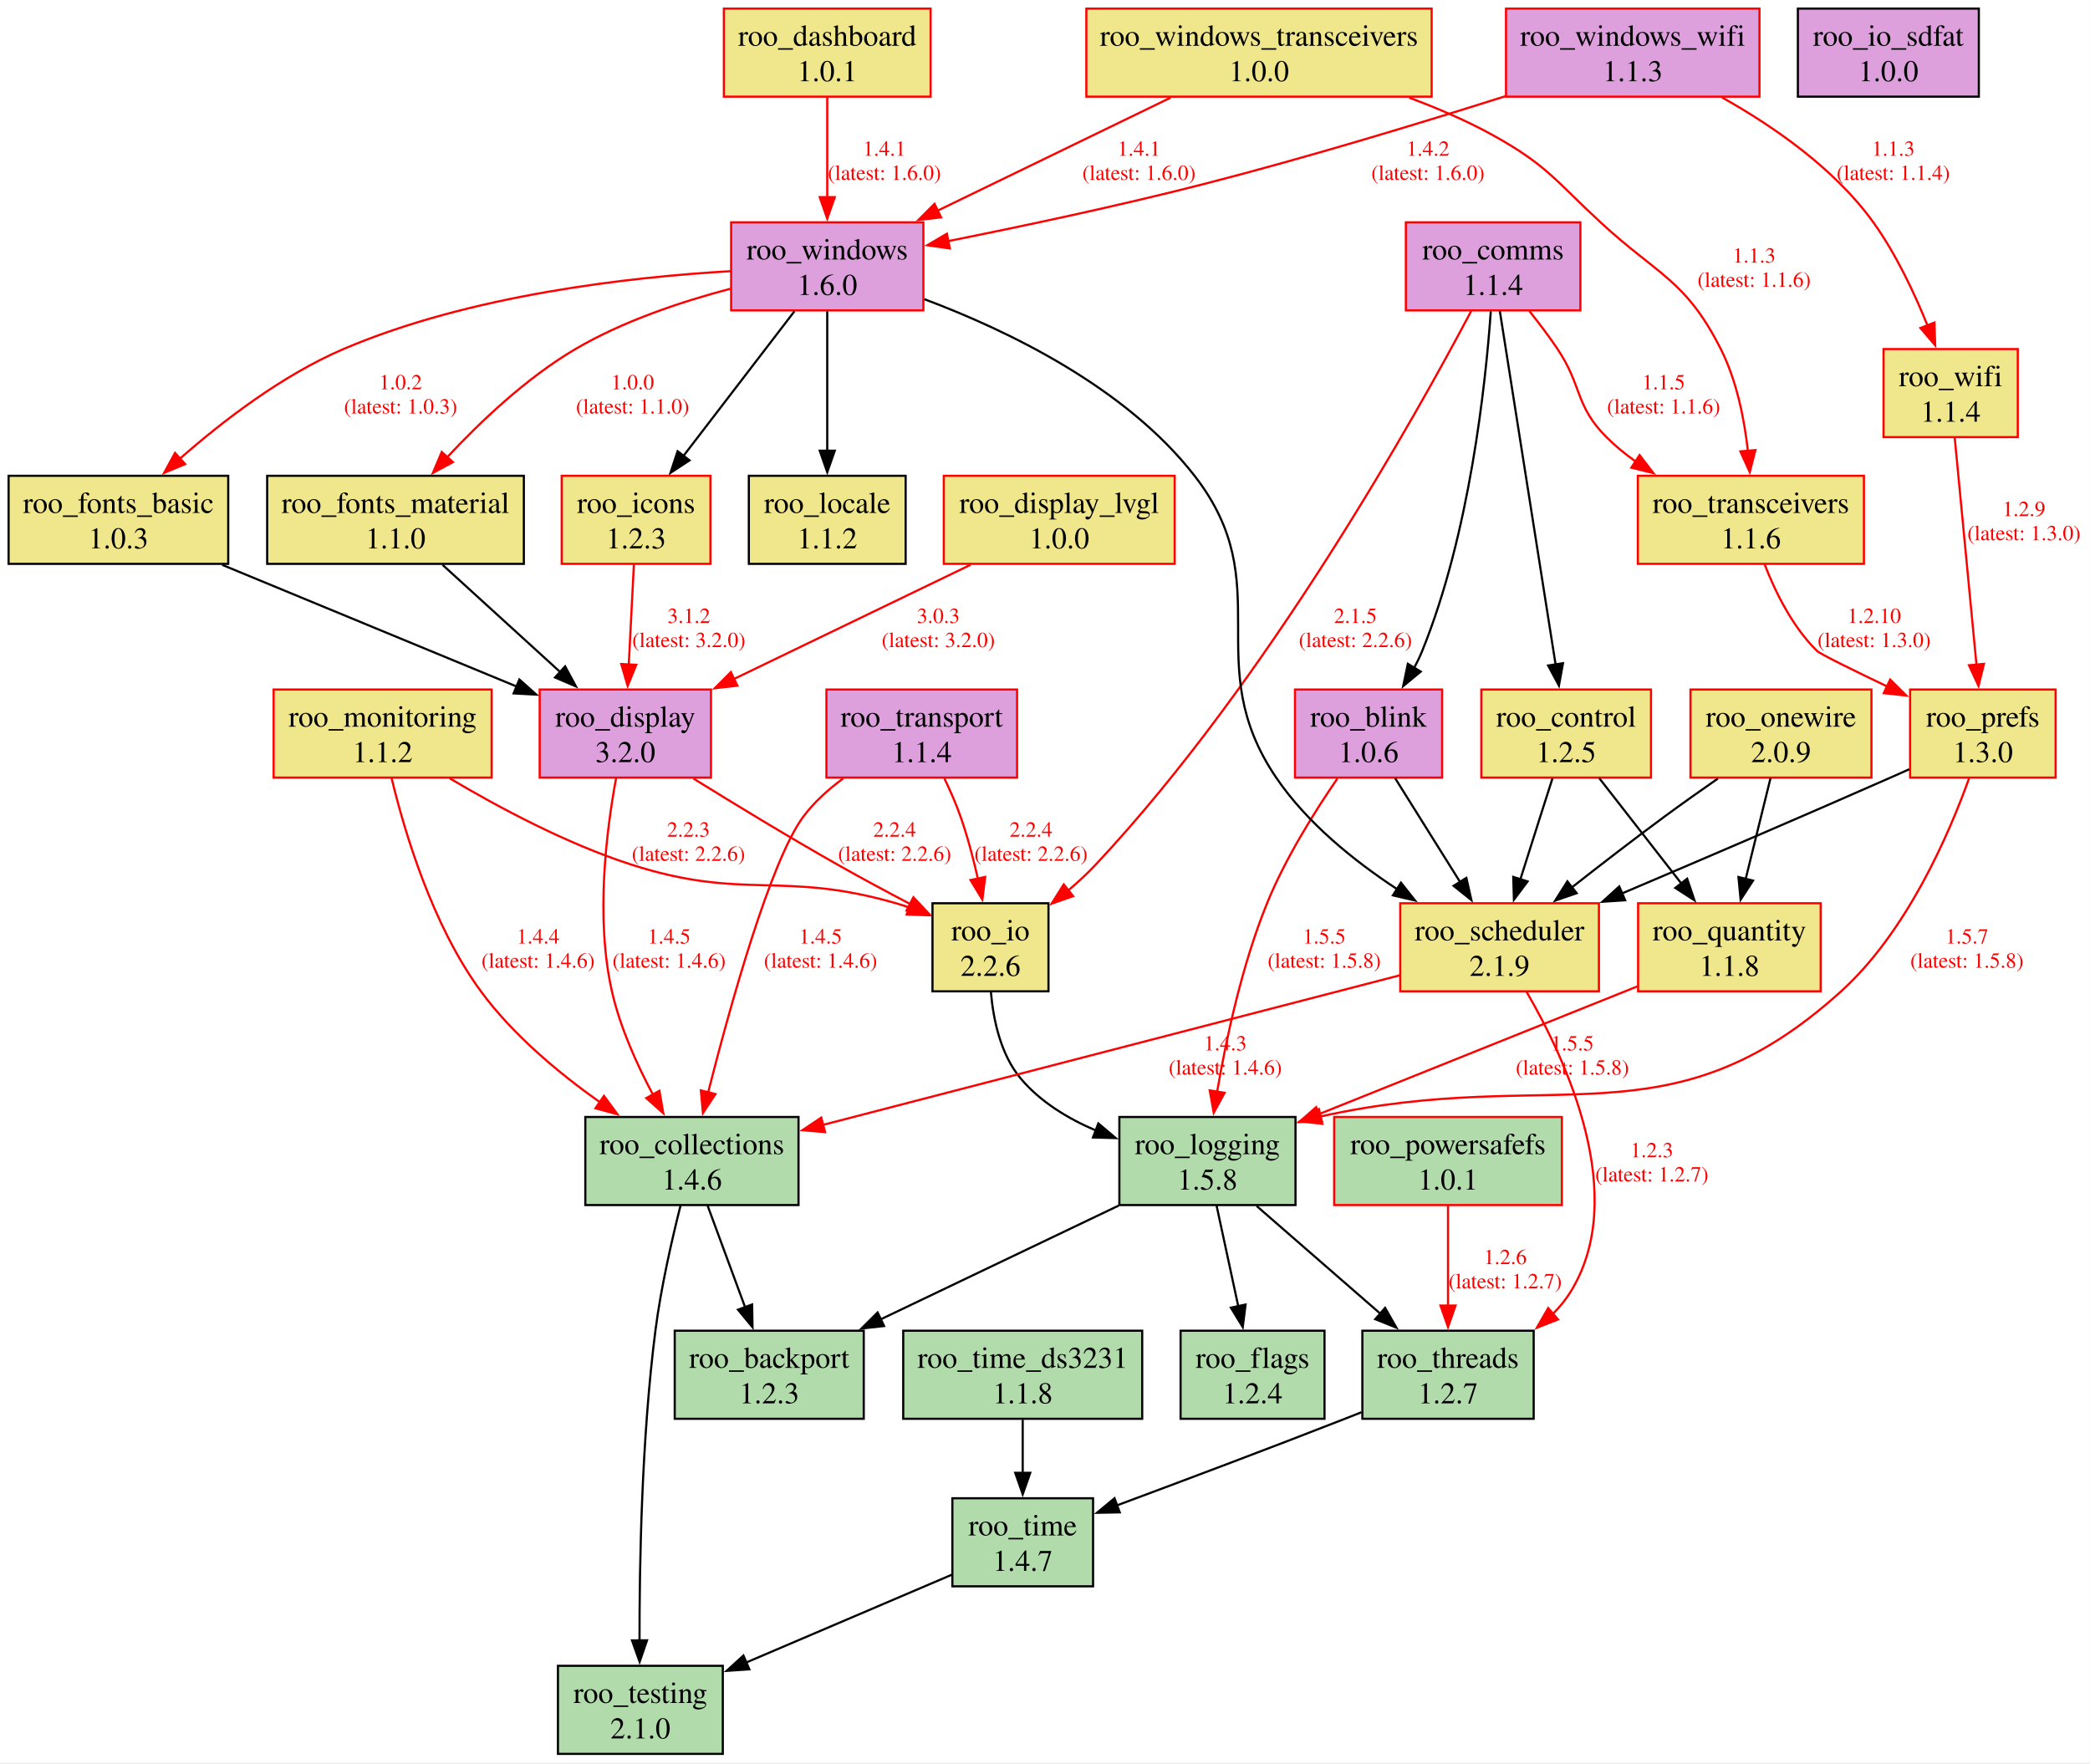
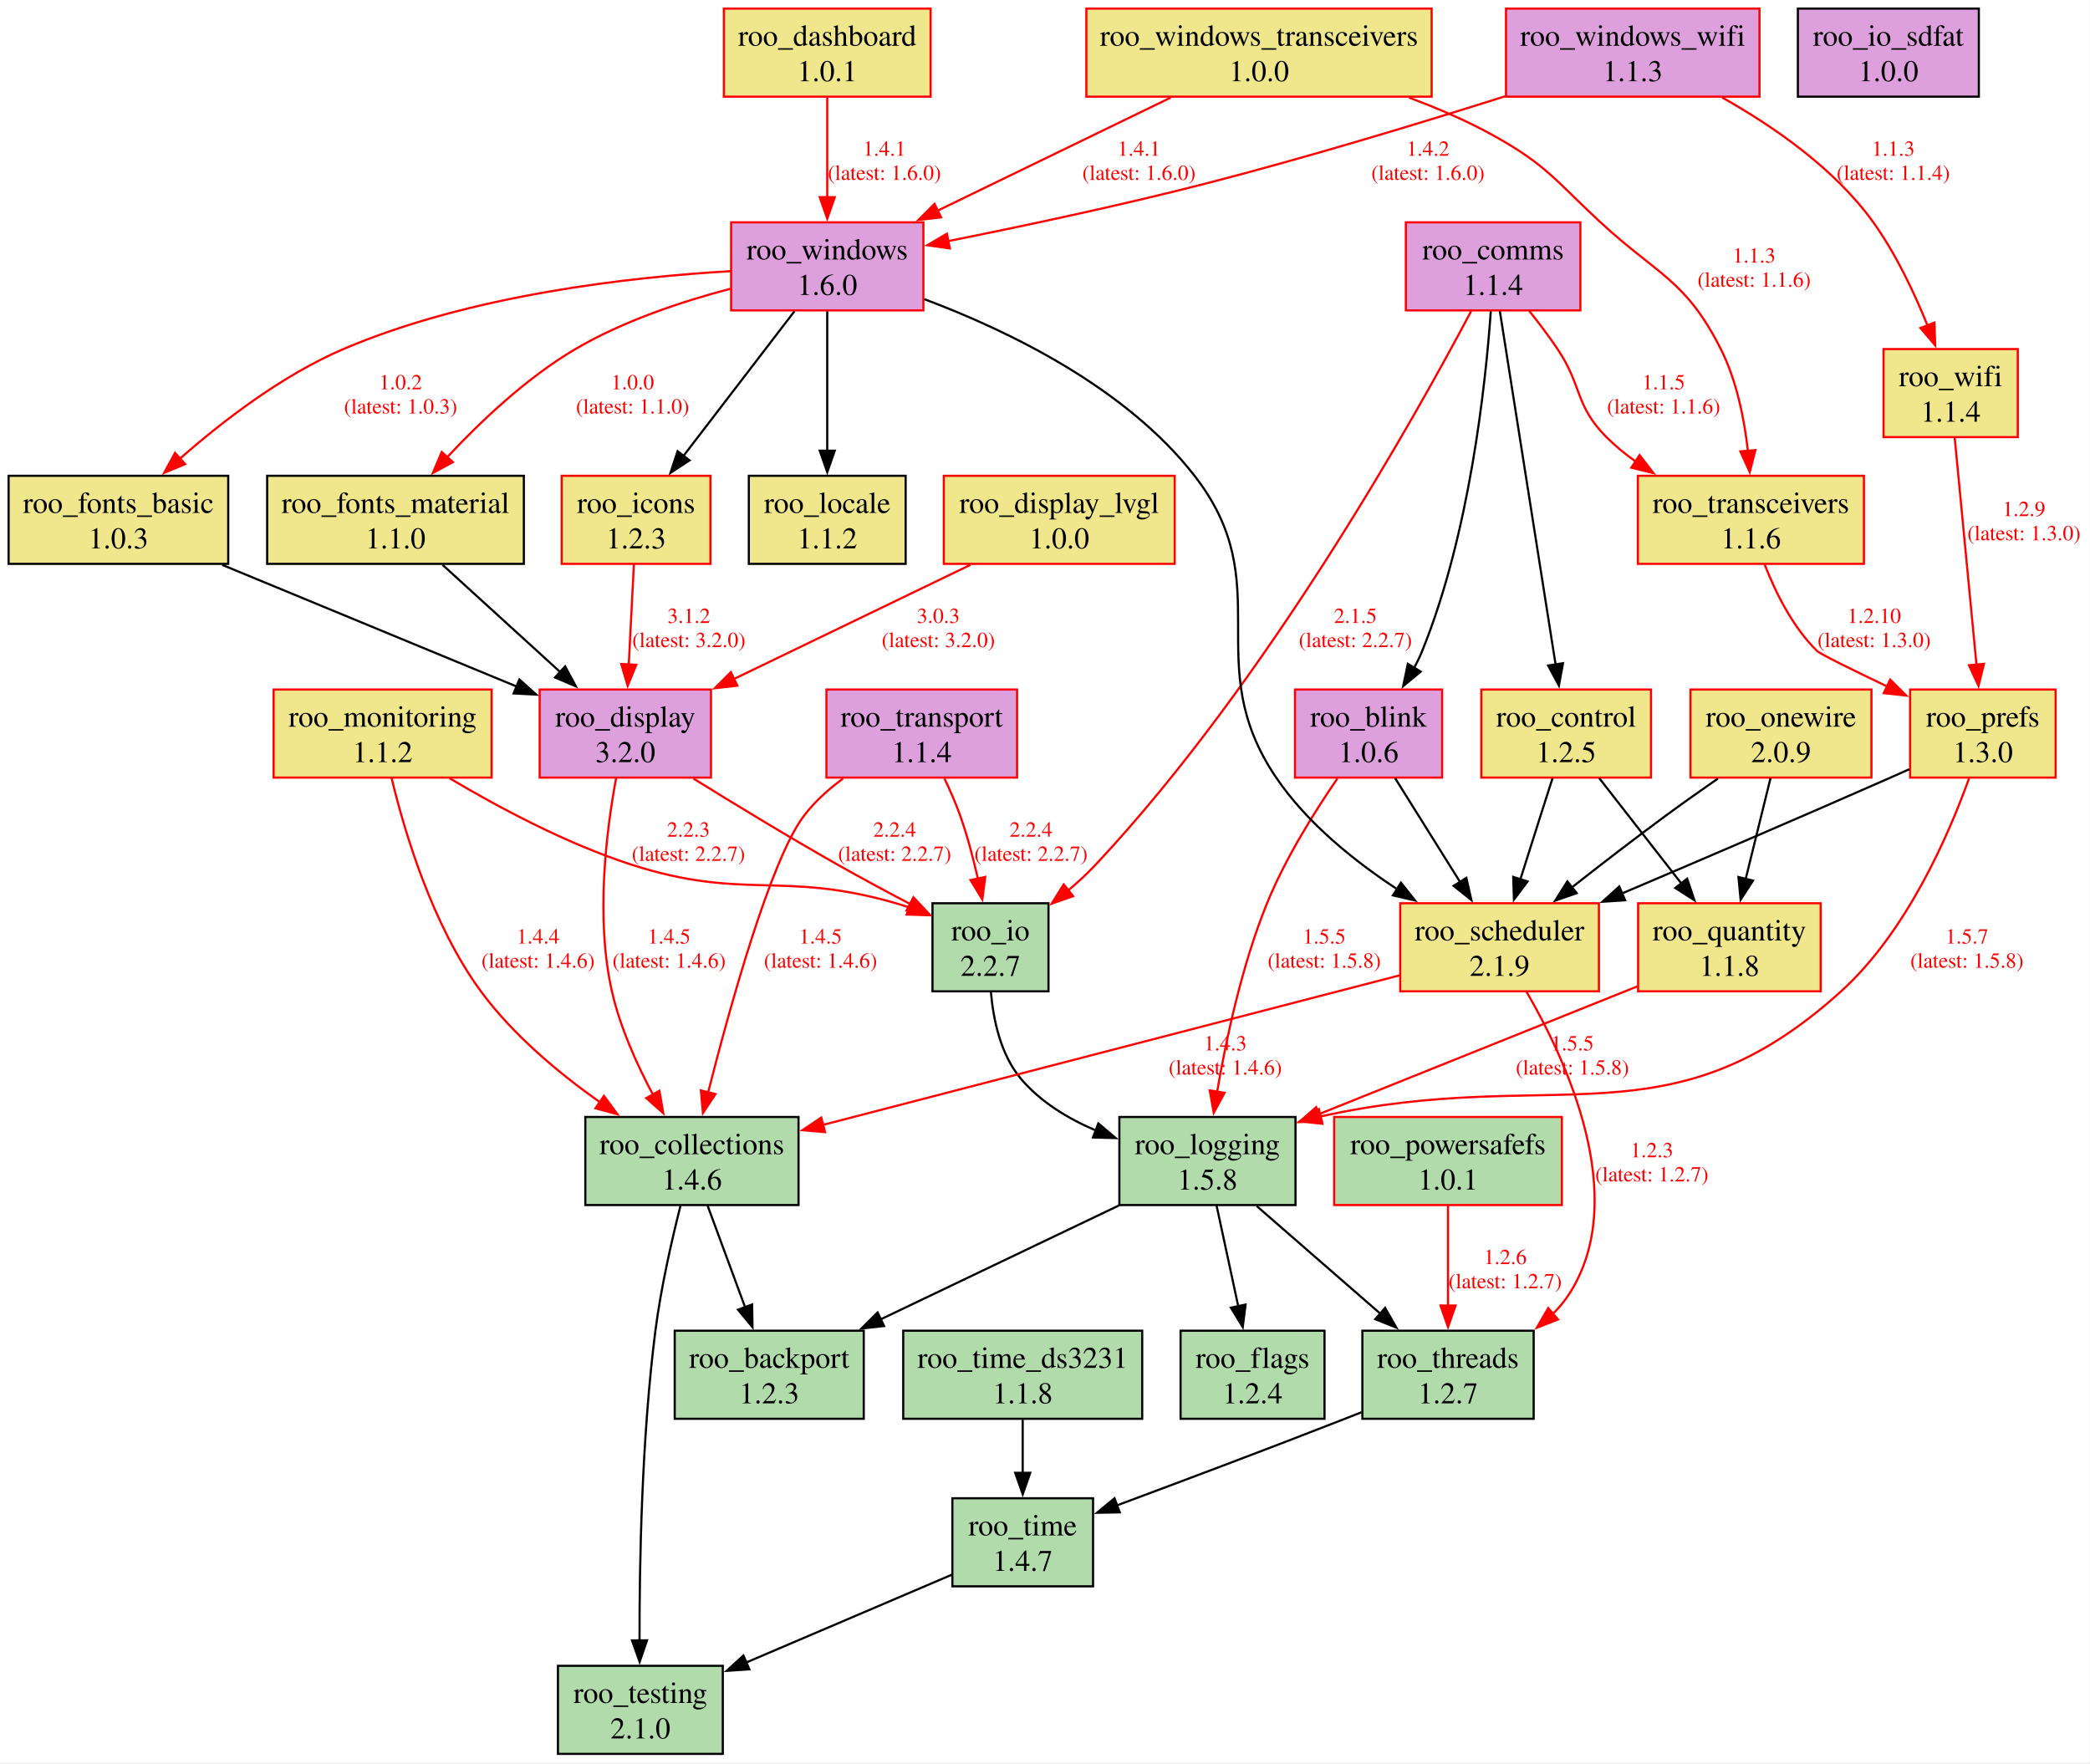
<svg xmlns="http://www.w3.org/2000/svg" width="973pt" height="821pt" viewBox="0.00 0.00 973.00 821.00">
  <g id="graph0" class="graph" transform="scale(1 1) rotate(0) translate(4 816.5)">
    <polygon fill="white" stroke="none" points="-4,4 -4,-816.5 968.88,-816.5 968.88,4 -4,4" />
    <g id="node1" class="node">
      <polygon fill="#b1dbab" stroke="black" points="398.12,-197 310.12,-197 310.12,-156 398.12,-156 398.12,-197" />
      <text xml:space="preserve" text-anchor="middle" x="354.12" y="-179.7" font-family="Times,serif" font-size="14.00">roo_backport</text>
      <text xml:space="preserve" text-anchor="middle" x="354.12" y="-163.2" font-family="Times,serif" font-size="14.00">1.2.3</text>
    </g>
    <g id="node2" class="node">
      <polygon fill="plum" stroke="red" points="667.38,-495.5 598.88,-495.5 598.88,-454.5 667.38,-454.5 667.38,-495.5" />
      <text xml:space="preserve" text-anchor="middle" x="633.12" y="-478.2" font-family="Times,serif" font-size="14.00">roo_blink</text>
      <text xml:space="preserve" text-anchor="middle" x="633.12" y="-461.7" font-family="Times,serif" font-size="14.00">1.0.6</text>
    </g>
    <g id="node16" class="node">
      <polygon fill="#b1dbab" stroke="black" points="599.12,-296.5 517.12,-296.5 517.12,-255.5 599.12,-255.5 599.12,-296.5" />
      <text xml:space="preserve" text-anchor="middle" x="558.12" y="-279.2" font-family="Times,serif" font-size="14.00">roo_logging</text>
      <text xml:space="preserve" text-anchor="middle" x="558.12" y="-262.7" font-family="Times,serif" font-size="14.00">1.5.8</text>
    </g>
    <g id="edge1" class="edge">
      <path fill="none" stroke="red" d="M618.63,-454.08C608.16,-438.85 594.42,-416.97 585.88,-396 574.18,-367.3 566.8,-332.6 562.61,-308.1" />
      <polygon fill="red" stroke="red" points="566.1,-307.76 561.05,-298.45 559.19,-308.88 566.1,-307.76" />
      <text xml:space="preserve" text-anchor="middle" x="612.5" y="-377.25" font-family="Times,serif" font-size="10.00" fill="red">1.5.5</text>
      <text xml:space="preserve" text-anchor="middle" x="612.5" y="-366" font-family="Times,serif" font-size="10.00" fill="red">(latest: 1.5.8)</text>
    </g>
    <g id="node22" class="node">
      <polygon fill="khaki" stroke="red" points="740.38,-396 647.88,-396 647.88,-355 740.38,-355 740.38,-396" />
      <text xml:space="preserve" text-anchor="middle" x="694.12" y="-378.7" font-family="Times,serif" font-size="14.00">roo_scheduler</text>
      <text xml:space="preserve" text-anchor="middle" x="694.12" y="-362.2" font-family="Times,serif" font-size="14.00">2.1.9</text>
    </g>
    <g id="edge2" class="edge">
      <path fill="none" stroke="black" d="M645.47,-454.27C654.15,-440.39 665.92,-421.58 675.71,-405.94" />
      <polygon fill="black" stroke="black" points="678.66,-407.82 681,-397.48 672.73,-404.11 678.66,-407.82" />
    </g>
    <g id="node3" class="node">
      <polygon fill="#b1dbab" stroke="black" points="367.75,-296.5 268.5,-296.5 268.5,-255.5 367.75,-255.5 367.75,-296.5" />
      <text xml:space="preserve" text-anchor="middle" x="318.12" y="-279.2" font-family="Times,serif" font-size="14.00">roo_collections</text>
      <text xml:space="preserve" text-anchor="middle" x="318.12" y="-262.7" font-family="Times,serif" font-size="14.00">1.4.6</text>
    </g>
    <g id="edge4" class="edge">
      <path fill="none" stroke="black" d="M325.41,-255.27C330.44,-241.66 337.21,-223.3 342.92,-207.84" />
      <polygon fill="black" stroke="black" points="346.15,-209.21 346.33,-198.62 339.58,-206.79 346.15,-209.21" />
    </g>
    <g id="node23" class="node">
      <polygon fill="#b1dbab" stroke="black" points="332.5,-41 255.75,-41 255.75,0 332.5,0 332.5,-41" />
      <text xml:space="preserve" text-anchor="middle" x="294.12" y="-23.7" font-family="Times,serif" font-size="14.00">roo_testing</text>
      <text xml:space="preserve" text-anchor="middle" x="294.12" y="-7.2" font-family="Times,serif" font-size="14.00">2.1.0</text>
    </g>
    <g id="edge3" class="edge">
      <path fill="none" stroke="black" d="M312.83,-255.29C308.86,-239.62 303.69,-217.07 301.12,-197 294.7,-146.81 293.67,-87.95 293.73,-52.75" />
      <polygon fill="black" stroke="black" points="297.23,-52.87 293.78,-42.85 290.23,-52.83 297.23,-52.87" />
    </g>
    <g id="node4" class="node">
      <polygon fill="plum" stroke="red" points="731.75,-713 650.5,-713 650.5,-672 731.75,-672 731.75,-713" />
      <text xml:space="preserve" text-anchor="middle" x="691.12" y="-695.7" font-family="Times,serif" font-size="14.00">roo_comms</text>
      <text xml:space="preserve" text-anchor="middle" x="691.12" y="-679.2" font-family="Times,serif" font-size="14.00">1.1.4</text>
    </g>
    <g id="edge5" class="edge">
      <path fill="none" stroke="black" d="M690.04,-671.55C687.65,-637.83 680.23,-567.96 658.12,-513.5 657.04,-510.84 655.76,-508.16 654.35,-505.54" />
      <polygon fill="black" stroke="black" points="657.41,-503.84 649.25,-497.09 651.42,-507.46 657.41,-503.84" />
    </g>
    <g id="node5" class="node">
      <polygon fill="khaki" stroke="red" points="764.62,-495.5 685.62,-495.5 685.62,-454.5 764.62,-454.5 764.62,-495.5" />
      <text xml:space="preserve" text-anchor="middle" x="725.12" y="-478.2" font-family="Times,serif" font-size="14.00">roo_control</text>
      <text xml:space="preserve" text-anchor="middle" x="725.12" y="-461.7" font-family="Times,serif" font-size="14.00">1.2.5</text>
    </g>
    <g id="edge6" class="edge">
      <path fill="none" stroke="black" d="M694.26,-671.61C700.21,-633.93 713.15,-551.87 720.24,-506.94" />
      <polygon fill="black" stroke="black" points="723.66,-507.76 721.76,-497.33 716.74,-506.67 723.66,-507.76" />
    </g>
    <g id="node13" class="node">
-       <polygon fill="khaki" stroke="black" points="484.12,-396 430.12,-396 430.12,-355 484.12,-355 484.12,-396" />
+       <polygon fill="#b1dbab" stroke="black" points="484.12,-396 430.12,-396 430.12,-355 484.12,-355 484.12,-396" />
      <text xml:space="preserve" text-anchor="middle" x="457.12" y="-378.7" font-family="Times,serif" font-size="14.00">roo_io</text>
-       <text xml:space="preserve" text-anchor="middle" x="457.12" y="-362.2" font-family="Times,serif" font-size="14.00">2.2.6</text>
+       <text xml:space="preserve" text-anchor="middle" x="457.12" y="-362.2" font-family="Times,serif" font-size="14.00">2.2.7</text>
    </g>
    <g id="edge7" class="edge">
      <path fill="none" stroke="red" d="M680.95,-671.77C655.73,-624.01 586.48,-499.78 506.12,-414 502.2,-409.81 497.77,-405.73 493.21,-401.89" />
      <polygon fill="red" stroke="red" points="495.59,-399.31 485.59,-395.81 491.22,-404.78 495.59,-399.31" />
      <text xml:space="preserve" text-anchor="middle" x="627.01" y="-526.5" font-family="Times,serif" font-size="10.00" fill="red">2.1.5</text>
-       <text xml:space="preserve" text-anchor="middle" x="627.01" y="-515.25" font-family="Times,serif" font-size="10.00" fill="red">(latest: 2.2.6)</text>
+       <text xml:space="preserve" text-anchor="middle" x="627.01" y="-515.25" font-family="Times,serif" font-size="10.00" fill="red">(latest: 2.2.7)</text>
    </g>
    <g id="node27" class="node">
      <polygon fill="khaki" stroke="red" points="863.75,-595 758.5,-595 758.5,-554 863.75,-554 863.75,-595" />
      <text xml:space="preserve" text-anchor="middle" x="811.12" y="-577.7" font-family="Times,serif" font-size="14.00">roo_transceivers</text>
      <text xml:space="preserve" text-anchor="middle" x="811.12" y="-561.2" font-family="Times,serif" font-size="14.00">1.1.6</text>
    </g>
    <g id="edge8" class="edge">
      <path fill="none" stroke="red" d="M707.96,-671.73C712.44,-666.14 717.13,-659.96 721.12,-654 732.73,-636.69 729.15,-627.75 743.88,-613 747.96,-608.91 752.59,-605.12 757.45,-601.67" />
      <polygon fill="red" stroke="red" points="759.3,-604.64 765.76,-596.25 755.47,-598.78 759.3,-604.64" />
      <text xml:space="preserve" text-anchor="middle" x="770.5" y="-635.25" font-family="Times,serif" font-size="10.00" fill="red">1.1.5</text>
      <text xml:space="preserve" text-anchor="middle" x="770.5" y="-624" font-family="Times,serif" font-size="10.00" fill="red">(latest: 1.1.6)</text>
    </g>
    <g id="node21" class="node">
      <polygon fill="khaki" stroke="red" points="843.62,-396 758.62,-396 758.62,-355 843.62,-355 843.62,-396" />
      <text xml:space="preserve" text-anchor="middle" x="801.12" y="-378.7" font-family="Times,serif" font-size="14.00">roo_quantity</text>
      <text xml:space="preserve" text-anchor="middle" x="801.12" y="-362.2" font-family="Times,serif" font-size="14.00">1.1.8</text>
    </g>
    <g id="edge9" class="edge">
      <path fill="none" stroke="black" d="M740.5,-454.27C751.53,-440.13 766.54,-420.87 778.87,-405.05" />
      <polygon fill="black" stroke="black" points="781.45,-407.43 784.84,-397.39 775.93,-403.13 781.45,-407.43" />
    </g>
    <g id="edge10" class="edge">
      <path fill="none" stroke="black" d="M718.76,-454.15C716.94,-448.45 714.95,-442.23 713.12,-436.5 710.09,-426.95 706.79,-416.54 703.8,-407.12" />
      <polygon fill="black" stroke="black" points="707.17,-406.15 700.81,-397.67 700.49,-408.26 707.17,-406.15" />
    </g>
    <g id="node6" class="node">
      <polygon fill="khaki" stroke="red" points="429.25,-812.5 333,-812.5 333,-771.5 429.25,-771.5 429.25,-812.5" />
      <text xml:space="preserve" text-anchor="middle" x="381.12" y="-795.2" font-family="Times,serif" font-size="14.00">roo_dashboard</text>
      <text xml:space="preserve" text-anchor="middle" x="381.12" y="-778.7" font-family="Times,serif" font-size="14.00">1.0.1</text>
    </g>
    <g id="node30" class="node">
      <polygon fill="plum" stroke="red" points="425.88,-713 336.38,-713 336.38,-672 425.88,-672 425.88,-713" />
      <text xml:space="preserve" text-anchor="middle" x="381.12" y="-695.7" font-family="Times,serif" font-size="14.00">roo_windows</text>
      <text xml:space="preserve" text-anchor="middle" x="381.12" y="-679.2" font-family="Times,serif" font-size="14.00">1.6.0</text>
    </g>
    <g id="edge11" class="edge">
      <path fill="none" stroke="red" d="M381.12,-771.27C381.12,-757.79 381.12,-739.66 381.12,-724.29" />
      <polygon fill="red" stroke="red" points="384.63,-724.71 381.13,-714.71 377.63,-724.71 384.63,-724.71" />
      <text xml:space="preserve" text-anchor="middle" x="407.75" y="-744" font-family="Times,serif" font-size="10.00" fill="red">1.4.1</text>
      <text xml:space="preserve" text-anchor="middle" x="407.75" y="-732.75" font-family="Times,serif" font-size="10.00" fill="red">(latest: 1.6.0)</text>
    </g>
    <g id="node7" class="node">
      <polygon fill="plum" stroke="red" points="327,-495.5 247.25,-495.5 247.25,-454.5 327,-454.5 327,-495.5" />
      <text xml:space="preserve" text-anchor="middle" x="287.12" y="-478.2" font-family="Times,serif" font-size="14.00">roo_display</text>
      <text xml:space="preserve" text-anchor="middle" x="287.12" y="-461.7" font-family="Times,serif" font-size="14.00">3.2.0</text>
    </g>
    <g id="edge12" class="edge">
      <path fill="none" stroke="red" d="M282.85,-454.35C278.41,-430.52 273.1,-389.3 280.88,-355 284.65,-338.32 292.45,-321.04 299.94,-306.99" />
      <polygon fill="red" stroke="red" points="302.99,-308.7 304.79,-298.26 296.87,-305.3 302.99,-308.7" />
      <text xml:space="preserve" text-anchor="middle" x="307.5" y="-377.25" font-family="Times,serif" font-size="10.00" fill="red">1.4.5</text>
      <text xml:space="preserve" text-anchor="middle" x="307.5" y="-366" font-family="Times,serif" font-size="10.00" fill="red">(latest: 1.4.6)</text>
    </g>
    <g id="edge13" class="edge">
      <path fill="none" stroke="red" d="M318.85,-454.04C338.07,-442.12 363.18,-426.85 385.88,-414 396.75,-407.84 408.72,-401.41 419.7,-395.65" />
      <polygon fill="red" stroke="red" points="421.25,-398.78 428.5,-391.06 418.02,-392.58 421.25,-398.78" />
      <text xml:space="preserve" text-anchor="middle" x="412.5" y="-427" font-family="Times,serif" font-size="10.00" fill="red">2.2.4</text>
-       <text xml:space="preserve" text-anchor="middle" x="412.5" y="-415.75" font-family="Times,serif" font-size="10.00" fill="red">(latest: 2.2.6)</text>
+       <text xml:space="preserve" text-anchor="middle" x="412.5" y="-415.75" font-family="Times,serif" font-size="10.00" fill="red">(latest: 2.2.7)</text>
    </g>
    <g id="node8" class="node">
      <polygon fill="khaki" stroke="red" points="542.88,-595 435.38,-595 435.38,-554 542.88,-554 542.88,-595" />
      <text xml:space="preserve" text-anchor="middle" x="489.12" y="-577.7" font-family="Times,serif" font-size="14.00">roo_display_lvgl</text>
      <text xml:space="preserve" text-anchor="middle" x="489.12" y="-561.2" font-family="Times,serif" font-size="14.00">1.0.0</text>
    </g>
    <g id="edge14" class="edge">
      <path fill="none" stroke="red" d="M447.76,-553.53C415.86,-538.13 371.58,-516.77 337.59,-500.36" />
      <polygon fill="red" stroke="red" points="339.29,-497.29 328.76,-496.1 336.25,-503.6 339.29,-497.29" />
      <text xml:space="preserve" text-anchor="middle" x="432.84" y="-526.5" font-family="Times,serif" font-size="10.00" fill="red">3.0.3</text>
      <text xml:space="preserve" text-anchor="middle" x="432.84" y="-515.25" font-family="Times,serif" font-size="10.00" fill="red">(latest: 3.2.0)</text>
    </g>
    <g id="node9" class="node">
      <polygon fill="#b1dbab" stroke="black" points="612.62,-197 545.62,-197 545.62,-156 612.62,-156 612.62,-197" />
      <text xml:space="preserve" text-anchor="middle" x="579.12" y="-179.7" font-family="Times,serif" font-size="14.00">roo_flags</text>
      <text xml:space="preserve" text-anchor="middle" x="579.12" y="-163.2" font-family="Times,serif" font-size="14.00">1.2.4</text>
    </g>
    <g id="node10" class="node">
      <polygon fill="khaki" stroke="black" points="102.25,-595 0,-595 0,-554 102.25,-554 102.25,-595" />
      <text xml:space="preserve" text-anchor="middle" x="51.12" y="-577.7" font-family="Times,serif" font-size="14.00">roo_fonts_basic</text>
      <text xml:space="preserve" text-anchor="middle" x="51.12" y="-561.2" font-family="Times,serif" font-size="14.00">1.0.3</text>
    </g>
    <g id="edge15" class="edge">
      <path fill="none" stroke="black" d="M99.45,-553.53C139.44,-537.02 196.05,-513.63 236.62,-496.86" />
      <polygon fill="black" stroke="black" points="237.79,-500.17 245.69,-493.12 235.11,-493.7 237.79,-500.17" />
    </g>
    <g id="node11" class="node">
      <polygon fill="khaki" stroke="black" points="239.88,-595 120.38,-595 120.38,-554 239.88,-554 239.88,-595" />
      <text xml:space="preserve" text-anchor="middle" x="180.12" y="-577.7" font-family="Times,serif" font-size="14.00">roo_fonts_material</text>
      <text xml:space="preserve" text-anchor="middle" x="180.12" y="-561.2" font-family="Times,serif" font-size="14.00">1.1.0</text>
    </g>
    <g id="edge16" class="edge">
      <path fill="none" stroke="black" d="M202.04,-553.53C217.9,-539.07 239.55,-519.35 257.04,-503.42" />
      <polygon fill="black" stroke="black" points="259.09,-506.28 264.12,-496.96 254.38,-501.11 259.09,-506.28" />
    </g>
    <g id="node12" class="node">
      <polygon fill="khaki" stroke="red" points="326.75,-595 257.5,-595 257.5,-554 326.75,-554 326.75,-595" />
      <text xml:space="preserve" text-anchor="middle" x="292.12" y="-577.7" font-family="Times,serif" font-size="14.00">roo_icons</text>
      <text xml:space="preserve" text-anchor="middle" x="292.12" y="-561.2" font-family="Times,serif" font-size="14.00">1.2.3</text>
    </g>
    <g id="edge17" class="edge">
      <path fill="none" stroke="red" d="M291.11,-553.77C290.42,-540.29 289.49,-522.16 288.7,-506.79" />
      <polygon fill="red" stroke="red" points="292.22,-507.02 288.21,-497.21 285.23,-507.38 292.22,-507.02" />
      <text xml:space="preserve" text-anchor="middle" x="316.7" y="-526.5" font-family="Times,serif" font-size="10.00" fill="red">3.1.2</text>
      <text xml:space="preserve" text-anchor="middle" x="316.7" y="-515.25" font-family="Times,serif" font-size="10.00" fill="red">(latest: 3.2.0)</text>
    </g>
    <g id="edge18" class="edge">
      <path fill="none" stroke="black" d="M457.32,-354.66C458.42,-341.89 461.79,-325.66 471.12,-314.5 480.28,-303.55 493.23,-295.71 506.35,-290.14" />
      <polygon fill="black" stroke="black" points="507.33,-293.51 515.42,-286.68 504.83,-286.97 507.33,-293.51" />
    </g>
    <g id="node14" class="node">
      <polygon fill="plum" stroke="black" points="917.25,-812.5 833,-812.5 833,-771.5 917.25,-771.5 917.25,-812.5" />
      <text xml:space="preserve" text-anchor="middle" x="875.12" y="-795.2" font-family="Times,serif" font-size="14.00">roo_io_sdfat</text>
      <text xml:space="preserve" text-anchor="middle" x="875.12" y="-778.7" font-family="Times,serif" font-size="14.00">1.0.0</text>
    </g>
    <g id="node15" class="node">
      <polygon fill="khaki" stroke="black" points="417.62,-595 344.62,-595 344.62,-554 417.62,-554 417.62,-595" />
      <text xml:space="preserve" text-anchor="middle" x="381.12" y="-577.7" font-family="Times,serif" font-size="14.00">roo_locale</text>
      <text xml:space="preserve" text-anchor="middle" x="381.12" y="-561.2" font-family="Times,serif" font-size="14.00">1.1.2</text>
    </g>
    <g id="edge19" class="edge">
      <path fill="none" stroke="black" d="M516.84,-255.27C484.87,-239.99 440.39,-218.73 406.01,-202.3" />
      <polygon fill="black" stroke="black" points="407.59,-199.18 397.06,-198.02 404.57,-205.49 407.59,-199.18" />
    </g>
    <g id="edge20" class="edge">
      <path fill="none" stroke="black" d="M562.37,-255.27C565.28,-241.79 569.18,-223.66 572.49,-208.29" />
      <polygon fill="black" stroke="black" points="575.88,-209.19 574.56,-198.68 569.04,-207.72 575.88,-209.19" />
    </g>
    <g id="node24" class="node">
      <polygon fill="#b1dbab" stroke="black" points="710,-197 630.25,-197 630.25,-156 710,-156 710,-197" />
      <text xml:space="preserve" text-anchor="middle" x="670.12" y="-179.7" font-family="Times,serif" font-size="14.00">roo_threads</text>
      <text xml:space="preserve" text-anchor="middle" x="670.12" y="-163.2" font-family="Times,serif" font-size="14.00">1.2.7</text>
    </g>
    <g id="edge21" class="edge">
      <path fill="none" stroke="black" d="M581.06,-255.03C597.67,-240.57 620.33,-220.85 638.63,-204.92" />
      <polygon fill="black" stroke="black" points="640.83,-207.64 646.08,-198.43 636.24,-202.36 640.83,-207.64" />
    </g>
    <g id="node17" class="node">
      <polygon fill="khaki" stroke="red" points="224.88,-495.5 123.38,-495.5 123.38,-454.5 224.88,-454.5 224.88,-495.5" />
      <text xml:space="preserve" text-anchor="middle" x="174.12" y="-478.2" font-family="Times,serif" font-size="14.00">roo_monitoring</text>
      <text xml:space="preserve" text-anchor="middle" x="174.12" y="-461.7" font-family="Times,serif" font-size="14.00">1.1.2</text>
    </g>
    <g id="edge22" class="edge">
      <path fill="none" stroke="red" d="M178.29,-454.32C184.29,-429.36 197.21,-385.86 219.88,-355 234.76,-334.73 256.21,-316.87 275.28,-303.38" />
      <polygon fill="red" stroke="red" points="277.17,-306.32 283.44,-297.78 273.21,-300.55 277.17,-306.32" />
      <text xml:space="preserve" text-anchor="middle" x="246.5" y="-377.25" font-family="Times,serif" font-size="10.00" fill="red">1.4.4</text>
      <text xml:space="preserve" text-anchor="middle" x="246.5" y="-366" font-family="Times,serif" font-size="10.00" fill="red">(latest: 1.4.6)</text>
    </g>
    <g id="edge23" class="edge">
      <path fill="none" stroke="red" d="M205.31,-454.19C227.92,-440.75 259.71,-423.72 289.88,-414 342.57,-397.03 359.94,-411.36 413.12,-396 415.23,-395.39 417.37,-394.7 419.51,-393.96" />
      <polygon fill="red" stroke="red" points="420.62,-397.28 428.68,-390.4 418.09,-390.75 420.62,-397.28" />
      <text xml:space="preserve" text-anchor="middle" x="316.5" y="-427" font-family="Times,serif" font-size="10.00" fill="red">2.2.3</text>
-       <text xml:space="preserve" text-anchor="middle" x="316.5" y="-415.75" font-family="Times,serif" font-size="10.00" fill="red">(latest: 2.2.6)</text>
+       <text xml:space="preserve" text-anchor="middle" x="316.5" y="-415.75" font-family="Times,serif" font-size="10.00" fill="red">(latest: 2.2.7)</text>
    </g>
    <g id="node18" class="node">
      <polygon fill="khaki" stroke="red" points="867.25,-495.5 783,-495.5 783,-454.5 867.25,-454.5 867.25,-495.5" />
      <text xml:space="preserve" text-anchor="middle" x="825.12" y="-478.2" font-family="Times,serif" font-size="14.00">roo_onewire</text>
      <text xml:space="preserve" text-anchor="middle" x="825.12" y="-461.7" font-family="Times,serif" font-size="14.00">2.0.9</text>
    </g>
    <g id="edge25" class="edge">
      <path fill="none" stroke="black" d="M820.27,-454.27C816.95,-440.79 812.49,-422.66 808.7,-407.29" />
      <polygon fill="black" stroke="black" points="812.13,-406.54 806.34,-397.67 805.33,-408.22 812.13,-406.54" />
    </g>
    <g id="edge24" class="edge">
      <path fill="none" stroke="black" d="M795.77,-454.05C787.72,-448.46 779.03,-442.32 771.12,-436.5 756.71,-425.89 741.08,-413.82 727.69,-403.3" />
      <polygon fill="black" stroke="black" points="730.03,-400.69 720.02,-397.24 725.7,-406.19 730.03,-400.69" />
    </g>
    <g id="node19" class="node">
      <polygon fill="#b1dbab" stroke="red" points="723.12,-296.5 617.12,-296.5 617.12,-255.5 723.12,-255.5 723.12,-296.5" />
      <text xml:space="preserve" text-anchor="middle" x="670.12" y="-279.2" font-family="Times,serif" font-size="14.00">roo_powersafefs</text>
      <text xml:space="preserve" text-anchor="middle" x="670.12" y="-262.7" font-family="Times,serif" font-size="14.00">1.0.1</text>
    </g>
    <g id="edge26" class="edge">
      <path fill="none" stroke="red" d="M670.12,-255.27C670.12,-241.79 670.12,-223.66 670.12,-208.29" />
      <polygon fill="red" stroke="red" points="673.63,-208.71 670.13,-198.71 666.63,-208.71 673.63,-208.71" />
      <text xml:space="preserve" text-anchor="middle" x="696.75" y="-228" font-family="Times,serif" font-size="10.00" fill="red">1.2.6</text>
      <text xml:space="preserve" text-anchor="middle" x="696.75" y="-216.75" font-family="Times,serif" font-size="10.00" fill="red">(latest: 1.2.7)</text>
    </g>
    <g id="node20" class="node">
      <polygon fill="khaki" stroke="red" points="953,-495.5 885.25,-495.5 885.25,-454.5 953,-454.5 953,-495.5" />
      <text xml:space="preserve" text-anchor="middle" x="919.12" y="-478.2" font-family="Times,serif" font-size="14.00">roo_prefs</text>
      <text xml:space="preserve" text-anchor="middle" x="919.12" y="-461.7" font-family="Times,serif" font-size="14.00">1.3.0</text>
    </g>
    <g id="edge27" class="edge">
      <path fill="none" stroke="red" d="M912.69,-454.13C903.36,-428.16 883.78,-382.74 853.12,-355 772.8,-282.3 720.2,-320.98 610.74,-296.73" />
      <polygon fill="red" stroke="red" points="611.62,-293.34 601.08,-294.44 610,-300.15 611.62,-293.34" />
      <text xml:space="preserve" text-anchor="middle" x="911.69" y="-377.25" font-family="Times,serif" font-size="10.00" fill="red">1.5.7</text>
      <text xml:space="preserve" text-anchor="middle" x="911.69" y="-366" font-family="Times,serif" font-size="10.00" fill="red">(latest: 1.5.8)</text>
    </g>
    <g id="edge28" class="edge">
      <path fill="none" stroke="black" d="M884.89,-458.4C881.93,-457.07 878.98,-455.76 876.12,-454.5 834.33,-436.07 786.88,-415.76 750.92,-400.48" />
      <polygon fill="black" stroke="black" points="752.59,-397.39 742.01,-396.7 749.85,-403.83 752.59,-397.39" />
    </g>
    <g id="edge29" class="edge">
      <path fill="none" stroke="red" d="M758.24,-357.29C716.83,-340.68 654.06,-315.49 609.89,-297.77" />
      <polygon fill="red" stroke="red" points="611.35,-294.59 600.77,-294.11 608.75,-301.08 611.35,-294.59" />
      <text xml:space="preserve" text-anchor="middle" x="728.02" y="-327.5" font-family="Times,serif" font-size="10.00" fill="red">1.5.5</text>
      <text xml:space="preserve" text-anchor="middle" x="728.02" y="-316.25" font-family="Times,serif" font-size="10.00" fill="red">(latest: 1.5.8)</text>
    </g>
    <g id="edge30" class="edge">
      <path fill="none" stroke="red" d="M647.64,-362.45C579.85,-344.87 453.78,-312.18 378.77,-292.73" />
      <polygon fill="red" stroke="red" points="380.11,-289.46 369.55,-290.34 378.35,-296.23 380.11,-289.46" />
      <text xml:space="preserve" text-anchor="middle" x="566.43" y="-327.5" font-family="Times,serif" font-size="10.00" fill="red">1.4.3</text>
      <text xml:space="preserve" text-anchor="middle" x="566.43" y="-316.25" font-family="Times,serif" font-size="10.00" fill="red">(latest: 1.4.6)</text>
    </g>
    <g id="edge31" class="edge">
      <path fill="none" stroke="red" d="M706.7,-354.75C725.2,-322.94 754.73,-259.44 727.12,-215 724.8,-211.26 721.95,-207.81 718.77,-204.65" />
      <polygon fill="red" stroke="red" points="721.34,-202.24 711.47,-198.38 716.77,-207.55 721.34,-202.24" />
      <text xml:space="preserve" text-anchor="middle" x="765.01" y="-277.75" font-family="Times,serif" font-size="10.00" fill="red">1.2.3</text>
      <text xml:space="preserve" text-anchor="middle" x="765.01" y="-266.5" font-family="Times,serif" font-size="10.00" fill="red">(latest: 1.2.7)</text>
    </g>
    <g id="node25" class="node">
      <polygon fill="#b1dbab" stroke="black" points="504.88,-119 439.38,-119 439.38,-78 504.88,-78 504.88,-119" />
      <text xml:space="preserve" text-anchor="middle" x="472.12" y="-101.7" font-family="Times,serif" font-size="14.00">roo_time</text>
      <text xml:space="preserve" text-anchor="middle" x="472.12" y="-85.2" font-family="Times,serif" font-size="14.00">1.4.7</text>
    </g>
    <g id="edge32" class="edge">
      <path fill="none" stroke="black" d="M629.82,-159.04C627.22,-158 624.64,-156.98 622.12,-156 586.47,-142.04 545.81,-126.77 515.82,-115.62" />
      <polygon fill="black" stroke="black" points="517.3,-112.44 506.7,-112.24 514.86,-119 517.3,-112.44" />
    </g>
    <g id="edge33" class="edge">
      <path fill="none" stroke="black" d="M439.06,-83.38C412.17,-71.9 373.82,-55.53 343.33,-42.51" />
      <polygon fill="black" stroke="black" points="344.86,-39.36 334.29,-38.65 342.11,-45.79 344.86,-39.36" />
    </g>
    <g id="node26" class="node">
      <polygon fill="#b1dbab" stroke="black" points="527.75,-197 416.5,-197 416.5,-156 527.75,-156 527.75,-197" />
      <text xml:space="preserve" text-anchor="middle" x="472.12" y="-179.7" font-family="Times,serif" font-size="14.00">roo_time_ds3231</text>
      <text xml:space="preserve" text-anchor="middle" x="472.12" y="-163.2" font-family="Times,serif" font-size="14.00">1.1.8</text>
    </g>
    <g id="edge34" class="edge">
      <path fill="none" stroke="black" d="M472.12,-155.53C472.12,-147.94 472.12,-139.1 472.12,-130.71" />
      <polygon fill="black" stroke="black" points="475.63,-130.85 472.13,-120.85 468.63,-130.85 475.63,-130.85" />
    </g>
    <g id="edge35" class="edge">
      <path fill="none" stroke="red" d="M817.56,-553.65C822.53,-540.87 830.5,-524.63 841.88,-513.5 843.36,-512.04 858.29,-504.71 874.62,-496.9" />
      <polygon fill="red" stroke="red" points="875.97,-500.14 883.5,-492.68 872.97,-493.81 875.97,-500.14" />
      <text xml:space="preserve" text-anchor="middle" x="868.5" y="-526.5" font-family="Times,serif" font-size="10.00" fill="red">1.2.10</text>
      <text xml:space="preserve" text-anchor="middle" x="868.5" y="-515.25" font-family="Times,serif" font-size="10.00" fill="red">(latest: 1.3.0)</text>
    </g>
    <g id="node28" class="node">
      <polygon fill="plum" stroke="red" points="469.5,-495.5 380.75,-495.5 380.75,-454.5 469.5,-454.5 469.5,-495.5" />
      <text xml:space="preserve" text-anchor="middle" x="425.12" y="-478.2" font-family="Times,serif" font-size="14.00">roo_transport</text>
      <text xml:space="preserve" text-anchor="middle" x="425.12" y="-461.7" font-family="Times,serif" font-size="14.00">1.1.4</text>
    </g>
    <g id="edge36" class="edge">
      <path fill="none" stroke="red" d="M388.47,-454.05C381.65,-449.03 375.12,-443.16 370.12,-436.5 354.73,-415.99 335.91,-348.21 325.66,-307.91" />
      <polygon fill="red" stroke="red" points="329.08,-307.17 323.25,-298.32 322.29,-308.87 329.08,-307.17" />
      <text xml:space="preserve" text-anchor="middle" x="378" y="-377.25" font-family="Times,serif" font-size="10.00" fill="red">1.4.5</text>
      <text xml:space="preserve" text-anchor="middle" x="378" y="-366" font-family="Times,serif" font-size="10.00" fill="red">(latest: 1.4.6)</text>
    </g>
    <g id="edge37" class="edge">
      <path fill="none" stroke="red" d="M435.67,-454.1C438.36,-448.51 441.06,-442.36 443.12,-436.5 446.41,-427.17 449.14,-416.76 451.3,-407.26" />
      <polygon fill="red" stroke="red" points="454.67,-408.25 453.33,-397.74 447.82,-406.8 454.67,-408.25" />
      <text xml:space="preserve" text-anchor="middle" x="475.98" y="-427" font-family="Times,serif" font-size="10.00" fill="red">2.2.4</text>
-       <text xml:space="preserve" text-anchor="middle" x="475.98" y="-415.75" font-family="Times,serif" font-size="10.00" fill="red">(latest: 2.2.6)</text>
+       <text xml:space="preserve" text-anchor="middle" x="475.98" y="-415.75" font-family="Times,serif" font-size="10.00" fill="red">(latest: 2.2.7)</text>
    </g>
    <g id="node29" class="node">
      <polygon fill="khaki" stroke="red" points="935.38,-654 872.88,-654 872.88,-613 935.38,-613 935.38,-654" />
      <text xml:space="preserve" text-anchor="middle" x="904.12" y="-636.7" font-family="Times,serif" font-size="14.00">roo_wifi</text>
      <text xml:space="preserve" text-anchor="middle" x="904.12" y="-620.2" font-family="Times,serif" font-size="14.00">1.1.4</text>
    </g>
    <g id="edge38" class="edge">
      <path fill="none" stroke="red" d="M906.02,-612.68C908.58,-585.99 913.16,-538.22 916.17,-506.82" />
      <polygon fill="red" stroke="red" points="919.63,-507.45 917.1,-497.17 912.66,-506.79 919.63,-507.45" />
      <text xml:space="preserve" text-anchor="middle" x="938.25" y="-576.25" font-family="Times,serif" font-size="10.00" fill="red">1.2.9</text>
      <text xml:space="preserve" text-anchor="middle" x="938.25" y="-565" font-family="Times,serif" font-size="10.00" fill="red">(latest: 1.3.0)</text>
    </g>
    <g id="edge39" class="edge">
      <path fill="none" stroke="red" d="M336.2,-690.26C289.44,-687.56 214.93,-679.25 155.88,-654 127.43,-641.84 99.61,-620.41 79.8,-603.01" />
      <polygon fill="red" stroke="red" points="82.19,-600.45 72.41,-596.36 77.5,-605.65 82.19,-600.45" />
      <text xml:space="preserve" text-anchor="middle" x="182.5" y="-635.25" font-family="Times,serif" font-size="10.00" fill="red">1.0.2</text>
      <text xml:space="preserve" text-anchor="middle" x="182.5" y="-624" font-family="Times,serif" font-size="10.00" fill="red">(latest: 1.0.3)</text>
    </g>
    <g id="edge40" class="edge">
      <path fill="none" stroke="red" d="M336.01,-682.07C313.36,-676.12 286.08,-667.05 263.88,-654 241.2,-640.67 219.64,-620.22 204.08,-603.53" />
      <polygon fill="red" stroke="red" points="206.84,-601.37 197.53,-596.33 201.66,-606.08 206.84,-601.37" />
      <text xml:space="preserve" text-anchor="middle" x="290.5" y="-635.25" font-family="Times,serif" font-size="10.00" fill="red">1.0.0</text>
      <text xml:space="preserve" text-anchor="middle" x="290.5" y="-624" font-family="Times,serif" font-size="10.00" fill="red">(latest: 1.1.0)</text>
    </g>
    <g id="edge42" class="edge">
      <path fill="none" stroke="black" d="M365.83,-671.56C351.6,-653.02 330.25,-625.2 314.19,-604.26" />
      <polygon fill="black" stroke="black" points="317.01,-602.19 308.15,-596.38 311.46,-606.45 317.01,-602.19" />
    </g>
    <g id="edge41" class="edge">
      <path fill="none" stroke="black" d="M381.12,-671.56C381.12,-653.69 381.12,-627.19 381.12,-606.55" />
      <polygon fill="black" stroke="black" points="384.63,-606.69 381.13,-596.69 377.63,-606.69 384.63,-606.69" />
    </g>
    <g id="edge43" class="edge">
      <path fill="none" stroke="black" d="M426.35,-677.21C465.29,-662.61 520.12,-636.18 552.12,-595 591.82,-543.92 553.83,-508.05 590.12,-454.5 604.44,-433.39 626.38,-415.72 646.43,-402.56" />
      <polygon fill="black" stroke="black" points="648.21,-405.58 654.79,-397.28 644.47,-399.66 648.21,-405.58" />
    </g>
    <g id="node31" class="node">
      <polygon fill="khaki" stroke="red" points="662.5,-812.5 501.75,-812.5 501.75,-771.5 662.5,-771.5 662.5,-812.5" />
      <text xml:space="preserve" text-anchor="middle" x="582.12" y="-795.2" font-family="Times,serif" font-size="14.00">roo_windows_transceivers</text>
      <text xml:space="preserve" text-anchor="middle" x="582.12" y="-778.7" font-family="Times,serif" font-size="14.00">1.0.0</text>
    </g>
    <g id="edge44" class="edge">
      <path fill="none" stroke="red" d="M652.02,-771.03C665.37,-766.09 678.96,-760.24 691.12,-753.5 716.14,-739.64 720.13,-732.41 741.12,-713 767.67,-688.46 780.82,-686.27 797.12,-654 804.51,-639.38 808.06,-621.49 809.74,-606.49" />
      <polygon fill="red" stroke="red" points="813.22,-606.97 810.6,-596.71 806.24,-606.36 813.22,-606.97" />
      <text xml:space="preserve" text-anchor="middle" x="812.64" y="-694.25" font-family="Times,serif" font-size="10.00" fill="red">1.1.3</text>
      <text xml:space="preserve" text-anchor="middle" x="812.64" y="-683" font-family="Times,serif" font-size="10.00" fill="red">(latest: 1.1.6)</text>
    </g>
    <g id="edge45" class="edge">
      <path fill="none" stroke="red" d="M540.96,-771.03C509.53,-755.79 466.03,-734.69 432.34,-718.35" />
      <polygon fill="red" stroke="red" points="434.12,-715.32 423.59,-714.1 431.06,-721.61 434.12,-715.32" />
      <text xml:space="preserve" text-anchor="middle" x="526.25" y="-744" font-family="Times,serif" font-size="10.00" fill="red">1.4.1</text>
      <text xml:space="preserve" text-anchor="middle" x="526.25" y="-732.75" font-family="Times,serif" font-size="10.00" fill="red">(latest: 1.6.0)</text>
    </g>
    <g id="node32" class="node">
      <polygon fill="plum" stroke="red" points="815.12,-812.5 697.12,-812.5 697.12,-771.5 815.12,-771.5 815.12,-812.5" />
      <text xml:space="preserve" text-anchor="middle" x="756.12" y="-795.2" font-family="Times,serif" font-size="14.00">roo_windows_wifi</text>
      <text xml:space="preserve" text-anchor="middle" x="756.12" y="-778.7" font-family="Times,serif" font-size="14.00">1.1.3</text>
    </g>
    <g id="edge46" class="edge">
      <path fill="none" stroke="red" d="M797.76,-771.1C821.56,-757.75 850.16,-738.02 868.12,-713 878.68,-698.3 887.28,-680.01 893.43,-664.78" />
      <polygon fill="red" stroke="red" points="896.58,-666.34 896.92,-655.75 890.05,-663.81 896.58,-666.34" />
      <text xml:space="preserve" text-anchor="middle" x="877.41" y="-744" font-family="Times,serif" font-size="10.00" fill="red">1.1.3</text>
      <text xml:space="preserve" text-anchor="middle" x="877.41" y="-732.75" font-family="Times,serif" font-size="10.00" fill="red">(latest: 1.1.4)</text>
    </g>
    <g id="edge47" class="edge">
      <path fill="none" stroke="red" d="M696.84,-771.72C657.46,-759.26 604.48,-743.16 557.12,-731 517.26,-720.76 471.82,-711.13 437.09,-704.19" />
      <polygon fill="red" stroke="red" points="438.19,-700.84 427.7,-702.33 436.83,-707.71 438.19,-700.84" />
      <text xml:space="preserve" text-anchor="middle" x="660.78" y="-744" font-family="Times,serif" font-size="10.00" fill="red">1.4.2</text>
      <text xml:space="preserve" text-anchor="middle" x="660.78" y="-732.75" font-family="Times,serif" font-size="10.00" fill="red">(latest: 1.6.0)</text>
    </g>
  </g>
</svg>
